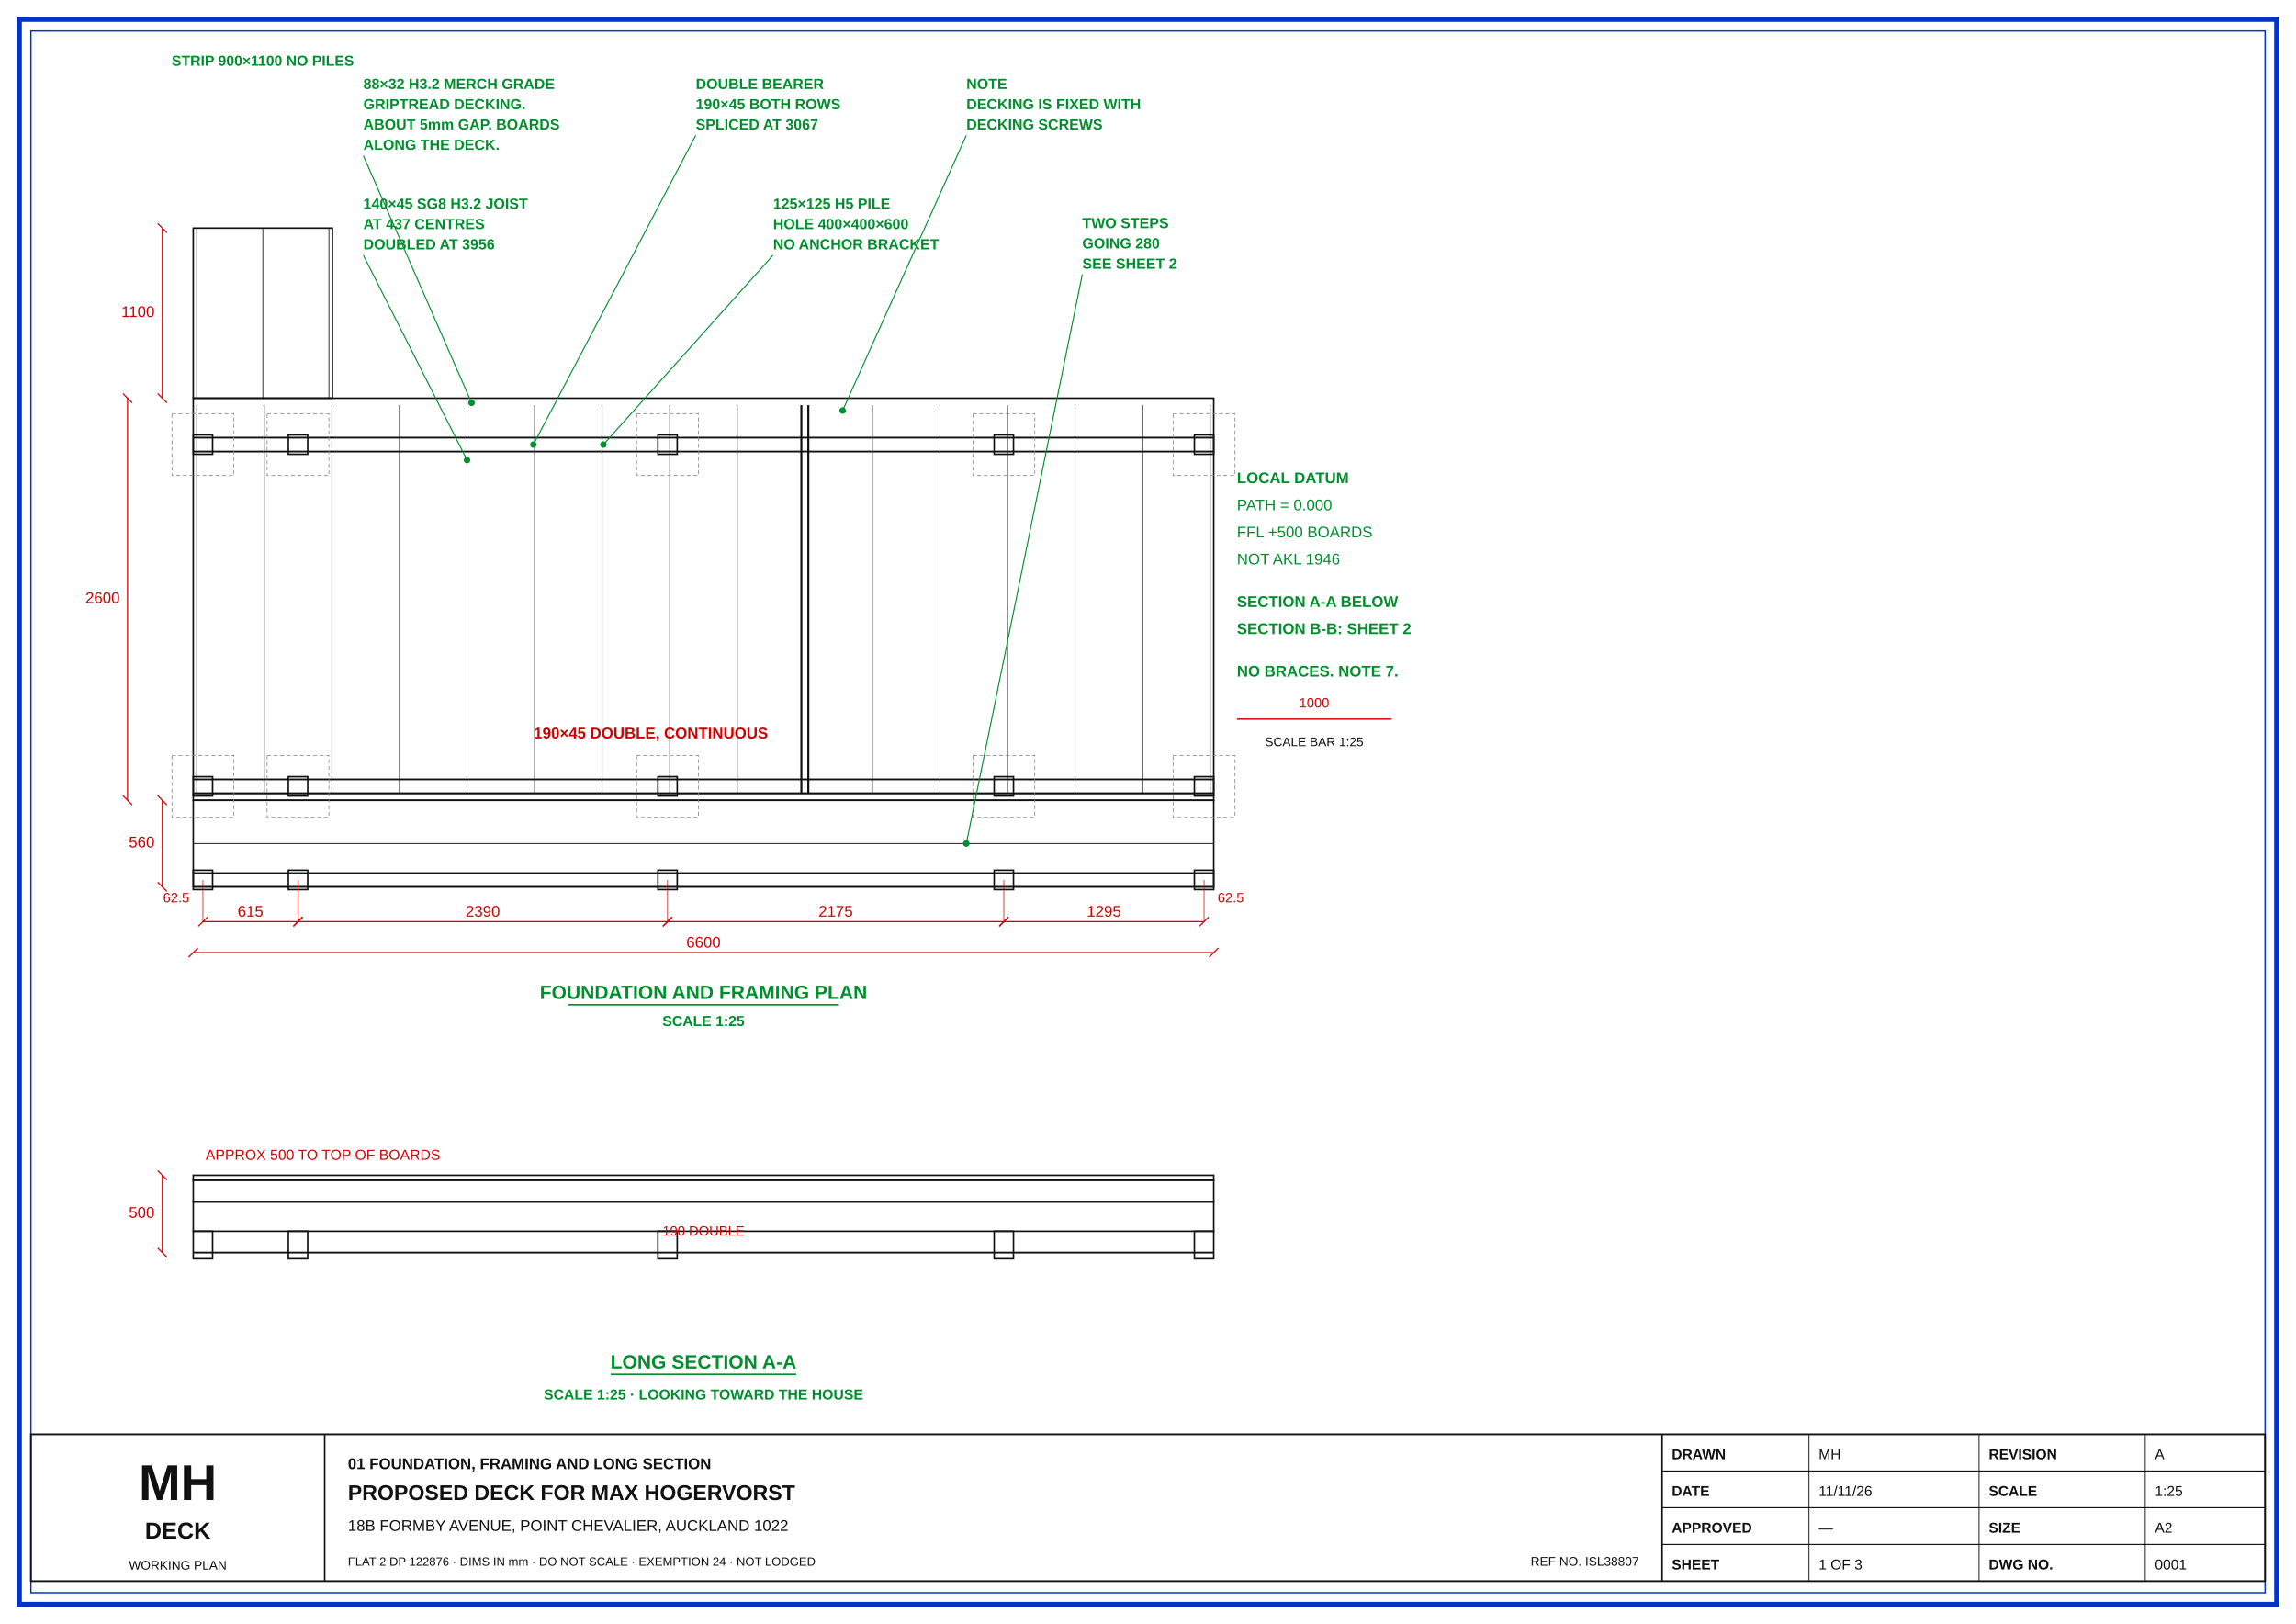
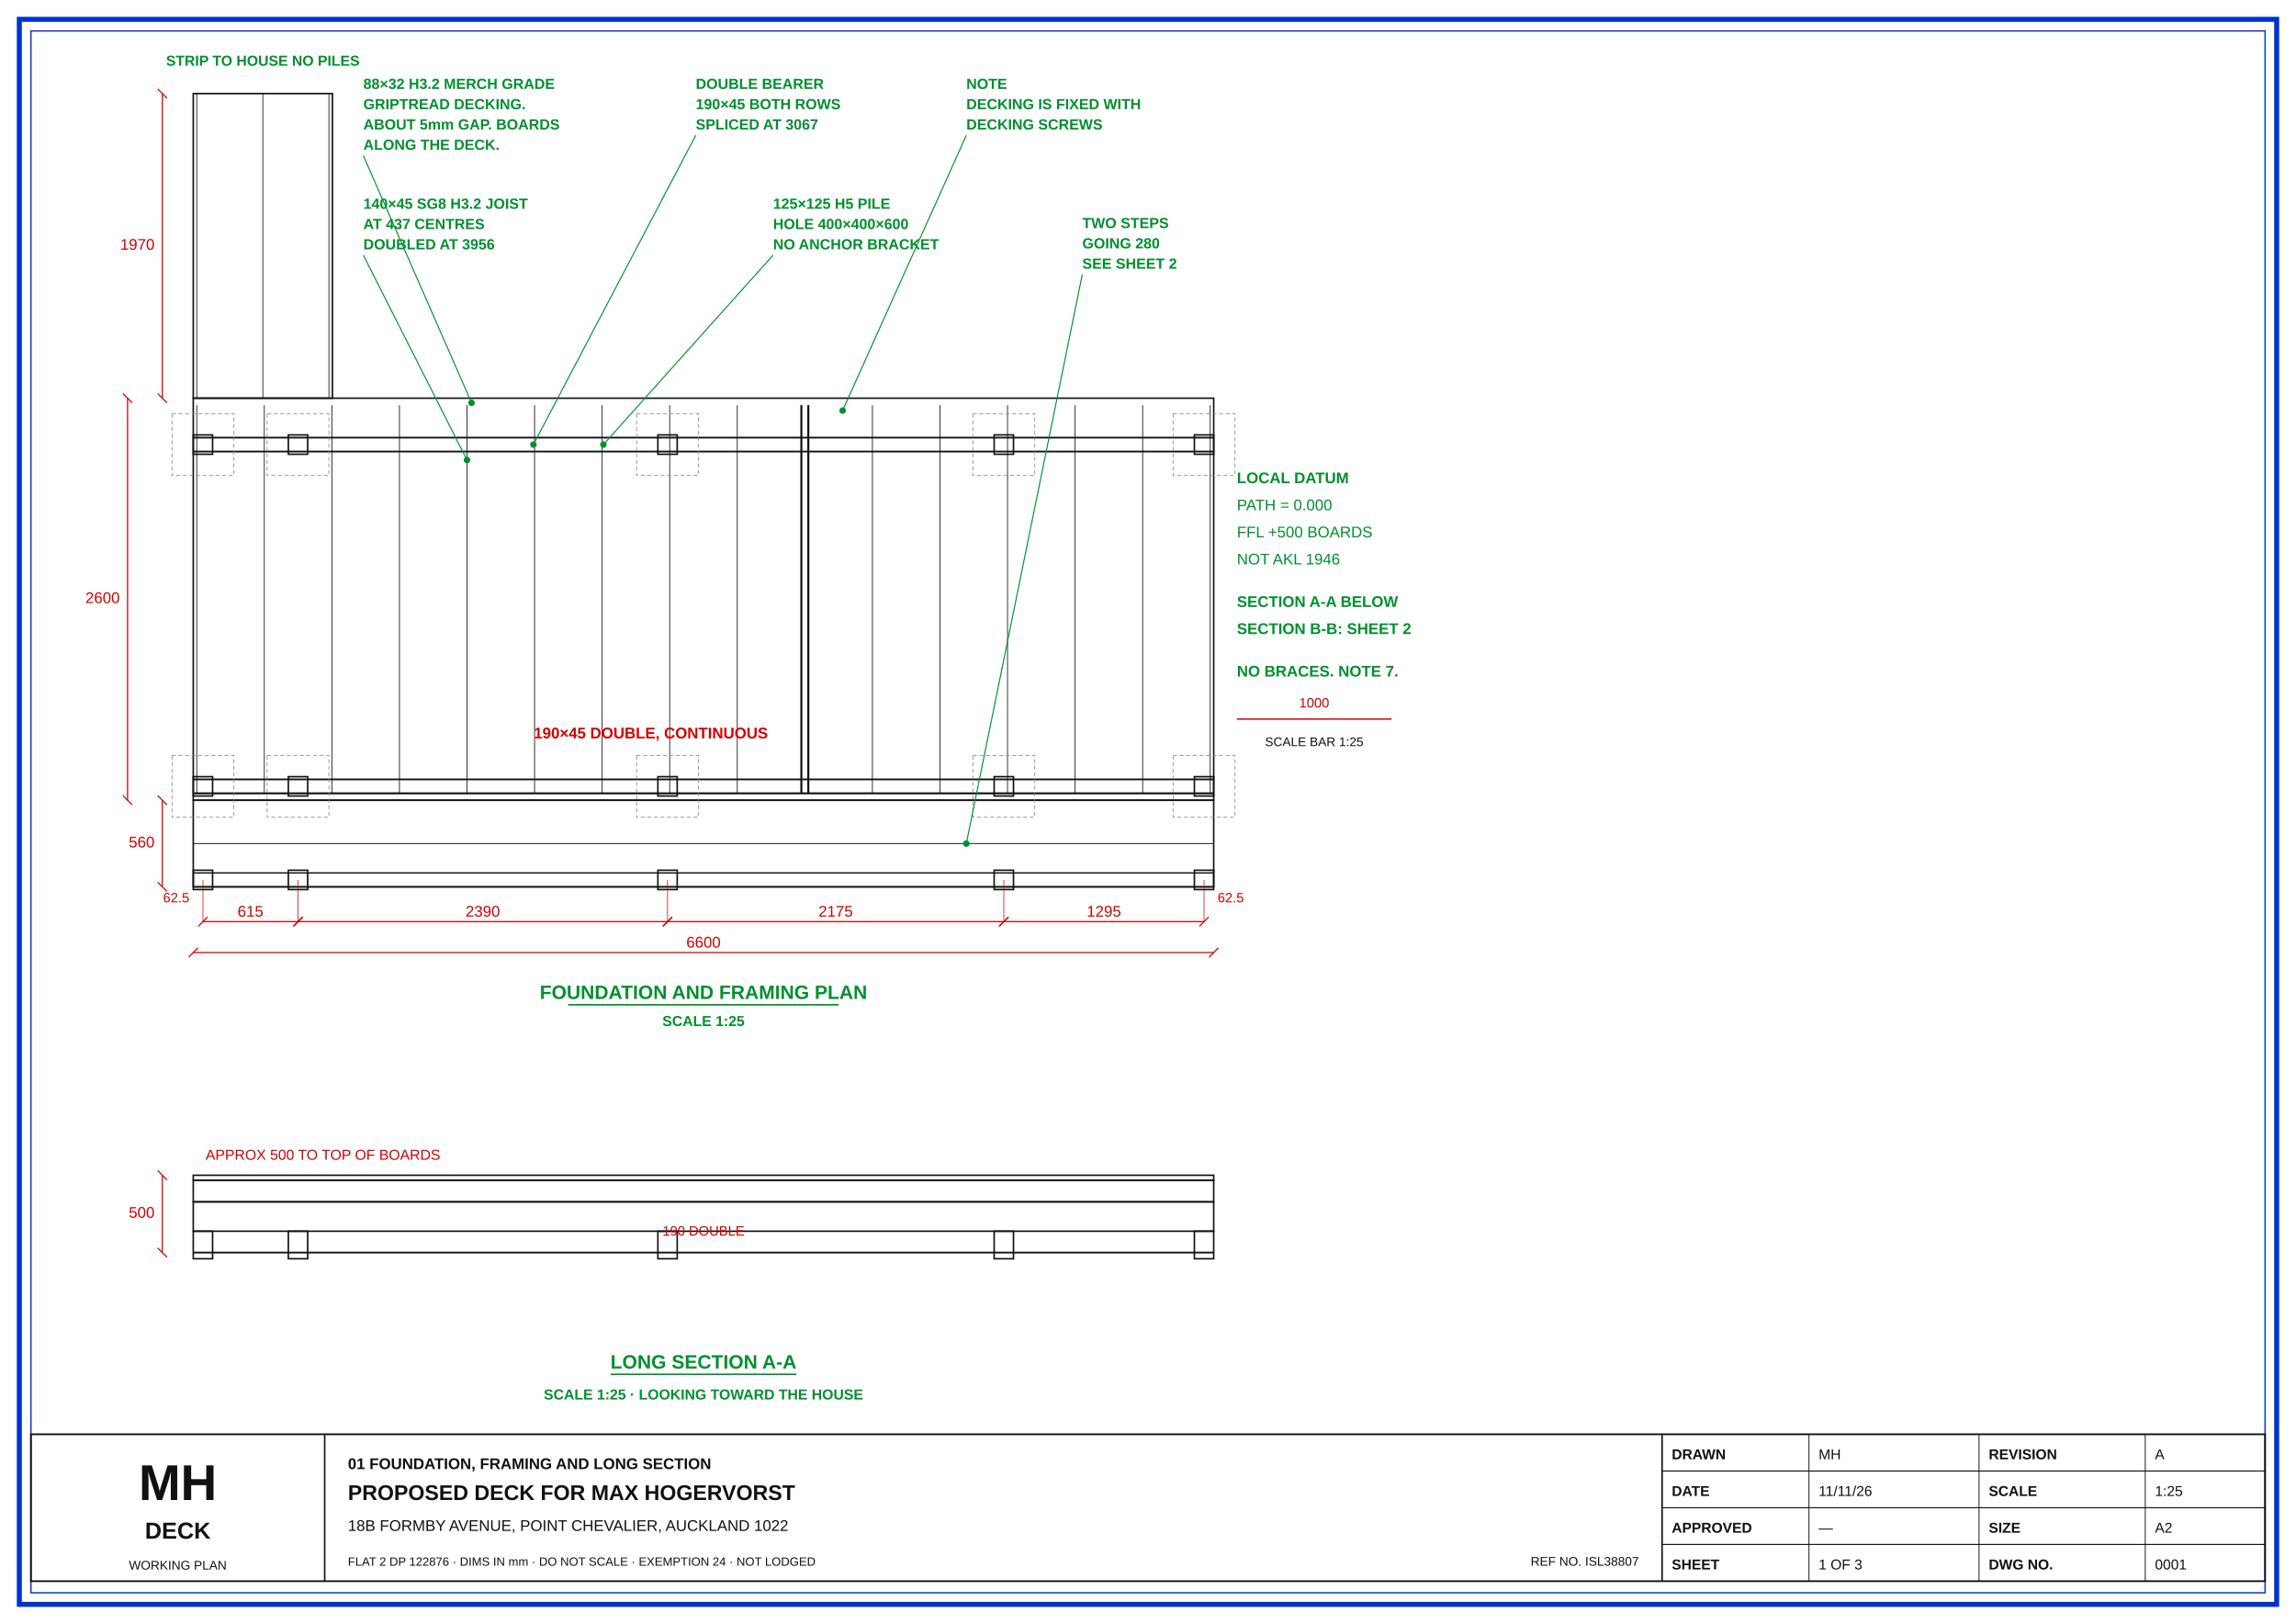
<svg xmlns="http://www.w3.org/2000/svg" viewBox="0 0 1188 840" role="img" aria-label="Sheet 1. Foundation and framing plan, long section. Ref ISL38807. Consent exempt, not lodged.">
  <style>text{font-family:Arial,Helvetica,sans-serif}</style>
  <rect x="10.00" y="10.00" width="1168.00" height="820.00" fill="none" stroke="#0033cc" stroke-width="2.6" />
  <rect x="16.00" y="16.00" width="1156.00" height="808.00" fill="none" stroke="#0033cc" stroke-width="0.7" />
  <rect x="16.00" y="742.00" width="1156.00" height="76.00" fill="none" stroke="#111111" stroke-width="0.9" />
  <line x1="168.00" y1="742.00" x2="168.00" y2="818.00" stroke="#111111" stroke-width="0.8" fill="none" />
  <line x1="860.00" y1="742.00" x2="860.00" y2="818.00" stroke="#111111" stroke-width="0.8" fill="none" />
  <text x="92.00" y="776.00" font-size="26" font-weight="700" text-anchor="middle" fill="#111111">MH</text>
  <text x="92.00" y="796.00" font-size="12" font-weight="700" text-anchor="middle" fill="#111111">DECK</text>
  <text x="92.00" y="812.00" font-size="6.5" font-weight="500" text-anchor="middle" fill="#111111">WORKING PLAN</text>
  <text x="180.00" y="760.00" font-size="8" font-weight="700" text-anchor="start" fill="#111111">01  FOUNDATION, FRAMING AND LONG SECTION</text>
  <text x="180.00" y="776.00" font-size="11" font-weight="700" text-anchor="start" fill="#111111">PROPOSED DECK FOR MAX HOGERVORST</text>
  <text x="180.00" y="792.00" font-size="8" font-weight="500" text-anchor="start" fill="#111111">18B FORMBY AVENUE, POINT CHEVALIER, AUCKLAND 1022</text>
  <text x="180.00" y="810.00" font-size="6.2" font-weight="400" text-anchor="start" fill="#111111">FLAT 2 DP 122876 · DIMS IN mm · DO NOT SCALE · EXEMPTION 24 · NOT LODGED</text>
  <line x1="936.00" y1="742.00" x2="936.00" y2="761.00" stroke="#111111" stroke-width="0.45" fill="none" />
  <line x1="1024.00" y1="742.00" x2="1024.00" y2="761.00" stroke="#111111" stroke-width="0.45" fill="none" />
  <line x1="1110.00" y1="742.00" x2="1110.00" y2="761.00" stroke="#111111" stroke-width="0.45" fill="none" />
  <text x="865.00" y="754.92" font-size="7.4" font-weight="650" text-anchor="start" fill="#111111">DRAWN</text>
  <text x="941.00" y="754.92" font-size="7.4" font-weight="500" text-anchor="start" fill="#111111">MH</text>
  <text x="1029.00" y="754.92" font-size="7.4" font-weight="650" text-anchor="start" fill="#111111">REVISION</text>
  <text x="1115.00" y="754.92" font-size="7.4" font-weight="500" text-anchor="start" fill="#111111">A</text>
  <line x1="860.00" y1="761.00" x2="1172.00" y2="761.00" stroke="#111111" stroke-width="0.55" fill="none" />
  <line x1="936.00" y1="761.00" x2="936.00" y2="780.00" stroke="#111111" stroke-width="0.45" fill="none" />
  <line x1="1024.00" y1="761.00" x2="1024.00" y2="780.00" stroke="#111111" stroke-width="0.45" fill="none" />
  <line x1="1110.00" y1="761.00" x2="1110.00" y2="780.00" stroke="#111111" stroke-width="0.45" fill="none" />
  <text x="865.00" y="773.92" font-size="7.4" font-weight="650" text-anchor="start" fill="#111111">DATE</text>
  <text x="941.00" y="773.92" font-size="7.4" font-weight="500" text-anchor="start" fill="#111111">11/11/26</text>
  <text x="1029.00" y="773.92" font-size="7.4" font-weight="650" text-anchor="start" fill="#111111">SCALE</text>
  <text x="1115.00" y="773.92" font-size="7.4" font-weight="500" text-anchor="start" fill="#111111">1:25</text>
  <line x1="860.00" y1="780.00" x2="1172.00" y2="780.00" stroke="#111111" stroke-width="0.55" fill="none" />
  <line x1="936.00" y1="780.00" x2="936.00" y2="799.00" stroke="#111111" stroke-width="0.45" fill="none" />
  <line x1="1024.00" y1="780.00" x2="1024.00" y2="799.00" stroke="#111111" stroke-width="0.45" fill="none" />
  <line x1="1110.00" y1="780.00" x2="1110.00" y2="799.00" stroke="#111111" stroke-width="0.45" fill="none" />
  <text x="865.00" y="792.92" font-size="7.4" font-weight="650" text-anchor="start" fill="#111111">APPROVED</text>
  <text x="941.00" y="792.92" font-size="7.4" font-weight="500" text-anchor="start" fill="#111111">—</text>
  <text x="1029.00" y="792.92" font-size="7.4" font-weight="650" text-anchor="start" fill="#111111">SIZE</text>
  <text x="1115.00" y="792.92" font-size="7.4" font-weight="500" text-anchor="start" fill="#111111">A2</text>
  <line x1="860.00" y1="799.00" x2="1172.00" y2="799.00" stroke="#111111" stroke-width="0.55" fill="none" />
  <line x1="936.00" y1="799.00" x2="936.00" y2="818.00" stroke="#111111" stroke-width="0.45" fill="none" />
  <line x1="1024.00" y1="799.00" x2="1024.00" y2="818.00" stroke="#111111" stroke-width="0.45" fill="none" />
  <line x1="1110.00" y1="799.00" x2="1110.00" y2="818.00" stroke="#111111" stroke-width="0.45" fill="none" />
  <text x="865.00" y="811.92" font-size="7.4" font-weight="650" text-anchor="start" fill="#111111">SHEET</text>
  <text x="941.00" y="811.92" font-size="7.4" font-weight="500" text-anchor="start" fill="#111111">1 OF 3</text>
  <text x="1029.00" y="811.92" font-size="7.4" font-weight="650" text-anchor="start" fill="#111111">DWG NO.</text>
  <text x="1115.00" y="811.92" font-size="7.4" font-weight="500" text-anchor="start" fill="#111111">0001</text>
  <text x="848.00" y="810.00" font-size="6.5" font-weight="500" text-anchor="end" fill="#111111">REF NO. ISL38807</text>
-   <rect x="100.00" y="118.00" width="72.00" height="88.00" fill="none" stroke="#111111" stroke-width="0.8" />
+   <rect x="100.00" y="48.40" width="72.00" height="157.60" fill="none" stroke="#111111" stroke-width="0.8" />
  <rect x="100.00" y="206.00" width="528.00" height="208.00" fill="none" stroke="#111111" stroke-width="0.8" />
  <rect x="100.00" y="414.00" width="528.00" height="44.80" fill="none" stroke="#111111" stroke-width="0.8" />
  <line x1="100.00" y1="436.40" x2="628.00" y2="436.40" stroke="#111111" stroke-width="0.45" fill="none" />
  <line x1="101.80" y1="209.60" x2="101.80" y2="410.40" stroke="#111111" stroke-width="0.4" fill="none" />
  <line x1="136.76" y1="209.60" x2="136.76" y2="410.40" stroke="#111111" stroke-width="0.4" fill="none" />
  <line x1="171.72" y1="209.60" x2="171.72" y2="410.40" stroke="#111111" stroke-width="0.4" fill="none" />
  <line x1="206.68" y1="209.60" x2="206.68" y2="410.40" stroke="#111111" stroke-width="0.4" fill="none" />
  <line x1="241.64" y1="209.60" x2="241.64" y2="410.40" stroke="#111111" stroke-width="0.4" fill="none" />
  <line x1="276.60" y1="209.60" x2="276.60" y2="410.40" stroke="#111111" stroke-width="0.4" fill="none" />
  <line x1="311.56" y1="209.60" x2="311.56" y2="410.40" stroke="#111111" stroke-width="0.4" fill="none" />
  <line x1="346.52" y1="209.60" x2="346.52" y2="410.40" stroke="#111111" stroke-width="0.4" fill="none" />
  <line x1="381.48" y1="209.60" x2="381.48" y2="410.40" stroke="#111111" stroke-width="0.4" fill="none" />
  <line x1="414.64" y1="209.60" x2="414.64" y2="410.40" stroke="#111111" stroke-width="1.05" fill="none" />
  <line x1="418.24" y1="209.60" x2="418.24" y2="410.40" stroke="#111111" stroke-width="1.05" fill="none" />
  <line x1="451.40" y1="209.60" x2="451.40" y2="410.40" stroke="#111111" stroke-width="0.4" fill="none" />
  <line x1="486.36" y1="209.60" x2="486.36" y2="410.40" stroke="#111111" stroke-width="0.4" fill="none" />
  <line x1="521.32" y1="209.60" x2="521.32" y2="410.40" stroke="#111111" stroke-width="0.4" fill="none" />
  <line x1="556.28" y1="209.60" x2="556.28" y2="410.40" stroke="#111111" stroke-width="0.4" fill="none" />
  <line x1="591.24" y1="209.60" x2="591.24" y2="410.40" stroke="#111111" stroke-width="0.4" fill="none" />
  <line x1="626.20" y1="209.60" x2="626.20" y2="410.40" stroke="#111111" stroke-width="0.4" fill="none" />
-   <line x1="101.80" y1="118.00" x2="101.80" y2="206.00" stroke="#111111" stroke-width="0.4" fill="none" />
-   <line x1="136.00" y1="118.00" x2="136.00" y2="206.00" stroke="#111111" stroke-width="0.4" fill="none" />
-   <line x1="170.20" y1="118.00" x2="170.20" y2="206.00" stroke="#111111" stroke-width="0.4" fill="none" />
+   <line x1="101.80" y1="48.40" x2="101.80" y2="206.00" stroke="#111111" stroke-width="0.4" fill="none" />
+   <line x1="136.00" y1="48.40" x2="136.00" y2="206.00" stroke="#111111" stroke-width="0.4" fill="none" />
+   <line x1="170.20" y1="48.40" x2="170.20" y2="206.00" stroke="#111111" stroke-width="0.4" fill="none" />
  <line x1="100.00" y1="226.40" x2="628.00" y2="226.40" stroke="#111111" stroke-width="0.9" fill="none" />
  <line x1="100.00" y1="233.60" x2="628.00" y2="233.60" stroke="#111111" stroke-width="0.9" fill="none" />
  <line x1="100.00" y1="403.20" x2="628.00" y2="403.20" stroke="#111111" stroke-width="0.9" fill="none" />
  <line x1="100.00" y1="410.40" x2="628.00" y2="410.40" stroke="#111111" stroke-width="0.9" fill="none" />
  <line x1="100.00" y1="410.40" x2="628.00" y2="410.40" stroke="#111111" stroke-width="0.7" fill="none" />
  <line x1="100.00" y1="451.60" x2="628.00" y2="451.60" stroke="#111111" stroke-width="0.7" fill="none" />
  <line x1="100.00" y1="458.80" x2="628.00" y2="458.80" stroke="#111111" stroke-width="0.7" fill="none" />
  <rect x="89.00" y="214.00" width="32.00" height="32.00" fill="none" stroke="#8a8a8a" stroke-width="0.4" stroke-dasharray="2 1.4" />
  <rect x="100.00" y="225.00" width="10.00" height="10.00" fill="none" stroke="#111111" stroke-width="0.8" />
  <rect x="138.20" y="214.00" width="32.00" height="32.00" fill="none" stroke="#8a8a8a" stroke-width="0.4" stroke-dasharray="2 1.4" />
  <rect x="149.20" y="225.00" width="10.00" height="10.00" fill="none" stroke="#111111" stroke-width="0.8" />
  <rect x="329.40" y="214.00" width="32.00" height="32.00" fill="none" stroke="#8a8a8a" stroke-width="0.4" stroke-dasharray="2 1.4" />
  <rect x="340.40" y="225.00" width="10.00" height="10.00" fill="none" stroke="#111111" stroke-width="0.8" />
  <rect x="503.40" y="214.00" width="32.00" height="32.00" fill="none" stroke="#8a8a8a" stroke-width="0.4" stroke-dasharray="2 1.4" />
  <rect x="514.40" y="225.00" width="10.00" height="10.00" fill="none" stroke="#111111" stroke-width="0.8" />
  <rect x="607.00" y="214.00" width="32.00" height="32.00" fill="none" stroke="#8a8a8a" stroke-width="0.4" stroke-dasharray="2 1.4" />
  <rect x="618.00" y="225.00" width="10.00" height="10.00" fill="none" stroke="#111111" stroke-width="0.8" />
  <rect x="89.00" y="390.80" width="32.00" height="32.00" fill="none" stroke="#8a8a8a" stroke-width="0.4" stroke-dasharray="2 1.4" />
  <rect x="100.00" y="401.80" width="10.00" height="10.00" fill="none" stroke="#111111" stroke-width="0.8" />
  <rect x="138.20" y="390.80" width="32.00" height="32.00" fill="none" stroke="#8a8a8a" stroke-width="0.4" stroke-dasharray="2 1.4" />
  <rect x="149.20" y="401.80" width="10.00" height="10.00" fill="none" stroke="#111111" stroke-width="0.8" />
  <rect x="329.40" y="390.80" width="32.00" height="32.00" fill="none" stroke="#8a8a8a" stroke-width="0.4" stroke-dasharray="2 1.4" />
  <rect x="340.40" y="401.80" width="10.00" height="10.00" fill="none" stroke="#111111" stroke-width="0.8" />
  <rect x="503.40" y="390.80" width="32.00" height="32.00" fill="none" stroke="#8a8a8a" stroke-width="0.4" stroke-dasharray="2 1.4" />
  <rect x="514.40" y="401.80" width="10.00" height="10.00" fill="none" stroke="#111111" stroke-width="0.8" />
  <rect x="607.00" y="390.80" width="32.00" height="32.00" fill="none" stroke="#8a8a8a" stroke-width="0.4" stroke-dasharray="2 1.4" />
  <rect x="618.00" y="401.80" width="10.00" height="10.00" fill="none" stroke="#111111" stroke-width="0.8" />
  <rect x="100.00" y="450.20" width="10.00" height="10.00" fill="none" stroke="#111111" stroke-width="0.8" />
  <rect x="149.20" y="450.20" width="10.00" height="10.00" fill="none" stroke="#111111" stroke-width="0.8" />
  <rect x="340.40" y="450.20" width="10.00" height="10.00" fill="none" stroke="#111111" stroke-width="0.8" />
  <rect x="514.40" y="450.20" width="10.00" height="10.00" fill="none" stroke="#111111" stroke-width="0.8" />
  <rect x="618.00" y="450.20" width="10.00" height="10.00" fill="none" stroke="#111111" stroke-width="0.8" />
-   <line x1="84.00" y1="118.00" x2="84.00" y2="206.00" stroke="#d10000" stroke-width="0.6" fill="none" />
-   <line x1="81.60" y1="115.60" x2="86.40" y2="120.40" stroke="#d10000" stroke-width="0.6" fill="none" />
+   <line x1="84.00" y1="48.40" x2="84.00" y2="206.00" stroke="#d10000" stroke-width="0.6" fill="none" />
+   <line x1="81.60" y1="46.00" x2="86.40" y2="50.80" stroke="#d10000" stroke-width="0.6" fill="none" />
  <line x1="81.60" y1="203.60" x2="86.40" y2="208.40" stroke="#d10000" stroke-width="0.6" fill="none" />
-   <text x="80.00" y="164.00" font-size="8" font-weight="500" text-anchor="end" fill="#d10000">1100</text>
+   <text x="80.00" y="129.20" font-size="8" font-weight="500" text-anchor="end" fill="#d10000">1970</text>
  <line x1="66.00" y1="206.00" x2="66.00" y2="414.00" stroke="#d10000" stroke-width="0.6" fill="none" />
  <line x1="63.60" y1="203.60" x2="68.40" y2="208.40" stroke="#d10000" stroke-width="0.6" fill="none" />
  <line x1="63.60" y1="411.60" x2="68.40" y2="416.40" stroke="#d10000" stroke-width="0.6" fill="none" />
  <text x="62.00" y="312.00" font-size="8" font-weight="500" text-anchor="end" fill="#d10000">2600</text>
  <line x1="84.00" y1="414.00" x2="84.00" y2="458.80" stroke="#d10000" stroke-width="0.6" fill="none" />
  <line x1="81.60" y1="411.60" x2="86.40" y2="416.40" stroke="#d10000" stroke-width="0.6" fill="none" />
  <line x1="81.60" y1="456.40" x2="86.40" y2="461.20" stroke="#d10000" stroke-width="0.6" fill="none" />
  <text x="80.00" y="438.40" font-size="8" font-weight="500" text-anchor="end" fill="#d10000">560</text>
  <line x1="105.00" y1="455.20" x2="105.00" y2="476.80" stroke="#d10000" stroke-width="0.35" fill="none" />
  <line x1="105.00" y1="476.80" x2="154.20" y2="476.80" stroke="#d10000" stroke-width="0.6" fill="none" />
  <line x1="102.60" y1="479.20" x2="107.40" y2="474.40" stroke="#d10000" stroke-width="0.6" fill="none" />
  <line x1="151.80" y1="479.20" x2="156.60" y2="474.40" stroke="#d10000" stroke-width="0.6" fill="none" />
  <text x="129.60" y="474.20" font-size="8" font-weight="500" text-anchor="middle" fill="#d10000">615</text>
  <line x1="154.20" y1="455.20" x2="154.20" y2="476.80" stroke="#d10000" stroke-width="0.35" fill="none" />
  <line x1="154.20" y1="476.80" x2="345.40" y2="476.80" stroke="#d10000" stroke-width="0.6" fill="none" />
  <line x1="151.80" y1="479.20" x2="156.60" y2="474.40" stroke="#d10000" stroke-width="0.6" fill="none" />
  <line x1="343.00" y1="479.20" x2="347.80" y2="474.40" stroke="#d10000" stroke-width="0.6" fill="none" />
  <text x="249.80" y="474.20" font-size="8" font-weight="500" text-anchor="middle" fill="#d10000">2390</text>
  <line x1="345.40" y1="455.20" x2="345.40" y2="476.80" stroke="#d10000" stroke-width="0.35" fill="none" />
  <line x1="345.40" y1="476.80" x2="519.40" y2="476.80" stroke="#d10000" stroke-width="0.6" fill="none" />
  <line x1="343.00" y1="479.20" x2="347.80" y2="474.40" stroke="#d10000" stroke-width="0.6" fill="none" />
  <line x1="517.00" y1="479.20" x2="521.80" y2="474.40" stroke="#d10000" stroke-width="0.6" fill="none" />
  <text x="432.40" y="474.20" font-size="8" font-weight="500" text-anchor="middle" fill="#d10000">2175</text>
  <line x1="519.40" y1="455.20" x2="519.40" y2="476.80" stroke="#d10000" stroke-width="0.35" fill="none" />
  <line x1="519.40" y1="476.80" x2="623.00" y2="476.80" stroke="#d10000" stroke-width="0.6" fill="none" />
  <line x1="517.00" y1="479.20" x2="521.80" y2="474.40" stroke="#d10000" stroke-width="0.6" fill="none" />
  <line x1="620.60" y1="479.20" x2="625.40" y2="474.40" stroke="#d10000" stroke-width="0.6" fill="none" />
  <text x="571.20" y="474.20" font-size="8" font-weight="500" text-anchor="middle" fill="#d10000">1295</text>
  <line x1="623.00" y1="455.20" x2="623.00" y2="476.80" stroke="#d10000" stroke-width="0.35" fill="none" />
  <text x="336.80" y="382.00" font-size="8" font-weight="700" text-anchor="middle" fill="#d10000">190×45 DOUBLE, CONTINUOUS</text>
  <line x1="100.00" y1="492.80" x2="628.00" y2="492.80" stroke="#d10000" stroke-width="0.6" fill="none" />
  <line x1="97.60" y1="495.20" x2="102.40" y2="490.40" stroke="#d10000" stroke-width="0.6" fill="none" />
  <line x1="625.60" y1="495.20" x2="630.40" y2="490.40" stroke="#d10000" stroke-width="0.6" fill="none" />
  <text x="364.00" y="490.20" font-size="8" font-weight="500" text-anchor="middle" fill="#d10000">6600</text>
  <text x="98.00" y="466.80" font-size="7" font-weight="500" text-anchor="end" fill="#d10000">62.5</text>
  <text x="630.00" y="466.80" font-size="7" font-weight="500" text-anchor="start" fill="#d10000">62.5</text>
  <text x="364.00" y="516.80" font-size="10" font-weight="700" text-anchor="middle" fill="#008f2d">FOUNDATION AND FRAMING PLAN</text>
  <line x1="294.00" y1="519.80" x2="434.00" y2="519.80" stroke="#008f2d" stroke-width="0.8" fill="none" />
  <text x="364.00" y="530.80" font-size="7.5" font-weight="600" text-anchor="middle" fill="#008f2d">SCALE 1:25</text>
  <text x="640.00" y="250.00" font-size="8" font-weight="700" text-anchor="start" fill="#008f2d">LOCAL DATUM</text>
  <text x="640.00" y="264.00" font-size="8" font-weight="500" text-anchor="start" fill="#008f2d">PATH = 0.000</text>
  <text x="640.00" y="278.00" font-size="8" font-weight="500" text-anchor="start" fill="#008f2d">FFL +500 BOARDS</text>
  <text x="640.00" y="292.00" font-size="8" font-weight="500" text-anchor="start" fill="#008f2d">NOT AKL 1946</text>
  <text x="640.00" y="314.00" font-size="8" font-weight="600" text-anchor="start" fill="#008f2d">SECTION A-A BELOW</text>
  <text x="640.00" y="328.00" font-size="8" font-weight="600" text-anchor="start" fill="#008f2d">SECTION B-B: SHEET 2</text>
  <text x="640.00" y="350.00" font-size="8" font-weight="600" text-anchor="start" fill="#008f2d">NO BRACES. NOTE 7.</text>
  <line x1="640.00" y1="372.00" x2="720.00" y2="372.00" stroke="#d10000" stroke-width="0.7" fill="none" />
  <text x="680.00" y="366.00" font-size="7" font-weight="500" text-anchor="middle" fill="#d10000">1000</text>
  <text x="680.00" y="386.00" font-size="6.5" font-weight="500" text-anchor="middle" fill="#111111">SCALE BAR 1:25</text>
  <text x="188.00" y="46.00" font-size="7.6" font-weight="600" text-anchor="start" fill="#008f2d">88×32 H3.2 MERCH GRADE</text>
  <text x="188.00" y="56.50" font-size="7.6" font-weight="600" text-anchor="start" fill="#008f2d">GRIPTREAD DECKING.</text>
  <text x="188.00" y="67.00" font-size="7.6" font-weight="600" text-anchor="start" fill="#008f2d">ABOUT 5mm GAP. BOARDS</text>
  <text x="188.00" y="77.50" font-size="7.6" font-weight="600" text-anchor="start" fill="#008f2d">ALONG THE DECK.</text>
  <line x1="188.00" y1="80.50" x2="244.00" y2="208.40" stroke="#008f2d" stroke-width="0.55" fill="none" />
  <circle cx="244.00" cy="208.40" r="1.7" fill="#008f2d" />
  <text x="360.00" y="46.00" font-size="7.6" font-weight="600" text-anchor="start" fill="#008f2d">DOUBLE BEARER</text>
  <text x="360.00" y="56.50" font-size="7.6" font-weight="600" text-anchor="start" fill="#008f2d">190×45 BOTH ROWS</text>
  <text x="360.00" y="67.00" font-size="7.6" font-weight="600" text-anchor="start" fill="#008f2d">SPLICED AT 3067</text>
  <line x1="360.00" y1="70.00" x2="276.00" y2="230.00" stroke="#008f2d" stroke-width="0.55" fill="none" />
  <circle cx="276.00" cy="230.00" r="1.7" fill="#008f2d" />
  <text x="500.00" y="46.00" font-size="7.6" font-weight="600" text-anchor="start" fill="#008f2d">NOTE</text>
  <text x="500.00" y="56.50" font-size="7.6" font-weight="600" text-anchor="start" fill="#008f2d">DECKING IS FIXED WITH</text>
  <text x="500.00" y="67.00" font-size="7.6" font-weight="600" text-anchor="start" fill="#008f2d">DECKING SCREWS</text>
  <line x1="500.00" y1="70.00" x2="436.00" y2="212.40" stroke="#008f2d" stroke-width="0.55" fill="none" />
  <circle cx="436.00" cy="212.40" r="1.7" fill="#008f2d" />
  <text x="188.00" y="108.00" font-size="7.6" font-weight="600" text-anchor="start" fill="#008f2d">140×45 SG8 H3.2 JOIST</text>
  <text x="188.00" y="118.50" font-size="7.6" font-weight="600" text-anchor="start" fill="#008f2d">AT 437 CENTRES</text>
  <text x="188.00" y="129.00" font-size="7.6" font-weight="600" text-anchor="start" fill="#008f2d">DOUBLED AT 3956</text>
  <line x1="188.00" y1="132.00" x2="241.64" y2="238.00" stroke="#008f2d" stroke-width="0.55" fill="none" />
  <circle cx="241.64" cy="238.00" r="1.7" fill="#008f2d" />
  <text x="400.00" y="108.00" font-size="7.6" font-weight="600" text-anchor="start" fill="#008f2d">125×125 H5 PILE</text>
  <text x="400.00" y="118.50" font-size="7.6" font-weight="600" text-anchor="start" fill="#008f2d">HOLE 400×400×600</text>
  <text x="400.00" y="129.00" font-size="7.6" font-weight="600" text-anchor="start" fill="#008f2d">NO ANCHOR BRACKET</text>
  <line x1="400.00" y1="132.00" x2="312.20" y2="230.00" stroke="#008f2d" stroke-width="0.55" fill="none" />
  <circle cx="312.20" cy="230.00" r="1.7" fill="#008f2d" />
  <text x="560.00" y="118.00" font-size="7.6" font-weight="600" text-anchor="start" fill="#008f2d">TWO STEPS</text>
  <text x="560.00" y="128.50" font-size="7.6" font-weight="600" text-anchor="start" fill="#008f2d">GOING 280</text>
  <text x="560.00" y="139.00" font-size="7.6" font-weight="600" text-anchor="start" fill="#008f2d">SEE SHEET 2</text>
  <line x1="560.00" y1="142.00" x2="500.00" y2="436.40" stroke="#008f2d" stroke-width="0.55" fill="none" />
  <circle cx="500.00" cy="436.40" r="1.7" fill="#008f2d" />
-   <text x="136.00" y="34.00" font-size="7.5" font-weight="600" text-anchor="middle" fill="#008f2d">STRIP 900×1100  NO PILES</text>
+   <text x="136.00" y="34.00" font-size="7.5" font-weight="600" text-anchor="middle" fill="#008f2d">STRIP TO HOUSE  NO PILES</text>
  <line x1="100.00" y1="648.00" x2="628.00" y2="648.00" stroke="#111111" stroke-width="0.9" fill="none" />
  <rect x="100.00" y="636.96" width="10.00" height="14.24" fill="none" stroke="#111111" stroke-width="0.8" />
  <rect x="149.20" y="636.96" width="10.00" height="14.24" fill="none" stroke="#111111" stroke-width="0.8" />
  <rect x="340.40" y="636.96" width="10.00" height="14.24" fill="none" stroke="#111111" stroke-width="0.8" />
  <rect x="514.40" y="636.96" width="10.00" height="14.24" fill="none" stroke="#111111" stroke-width="0.8" />
  <rect x="618.00" y="636.96" width="10.00" height="14.24" fill="none" stroke="#111111" stroke-width="0.8" />
  <rect x="100.00" y="621.76" width="528.00" height="15.20" fill="none" stroke="#111111" stroke-width="0.8" />
  <text x="364.00" y="639.20" font-size="7" font-weight="500" text-anchor="middle" fill="#d10000">190 DOUBLE</text>
  <rect x="100.00" y="610.56" width="528.00" height="11.20" fill="none" stroke="#111111" stroke-width="0.8" />
  <rect x="100.00" y="608.00" width="528.00" height="2.56" fill="none" stroke="#111111" stroke-width="0.8" />
  <line x1="84.00" y1="608.00" x2="84.00" y2="648.00" stroke="#d10000" stroke-width="0.6" fill="none" />
  <line x1="81.60" y1="605.60" x2="86.40" y2="610.40" stroke="#d10000" stroke-width="0.6" fill="none" />
  <line x1="81.60" y1="645.60" x2="86.40" y2="650.40" stroke="#d10000" stroke-width="0.6" fill="none" />
  <text x="80.00" y="630.00" font-size="8" font-weight="500" text-anchor="end" fill="#d10000">500</text>
  <text x="106.40" y="600.00" font-size="7.5" font-weight="500" text-anchor="start" fill="#d10000">APPROX 500 TO TOP OF BOARDS</text>
  <text x="364.00" y="708.00" font-size="10" font-weight="700" text-anchor="middle" fill="#008f2d">LONG SECTION A-A</text>
  <line x1="316.00" y1="711.00" x2="412.00" y2="711.00" stroke="#008f2d" stroke-width="0.8" fill="none" />
  <text x="364.00" y="724.00" font-size="7.5" font-weight="600" text-anchor="middle" fill="#008f2d">SCALE 1:25  ·  LOOKING TOWARD THE HOUSE</text>
</svg>
